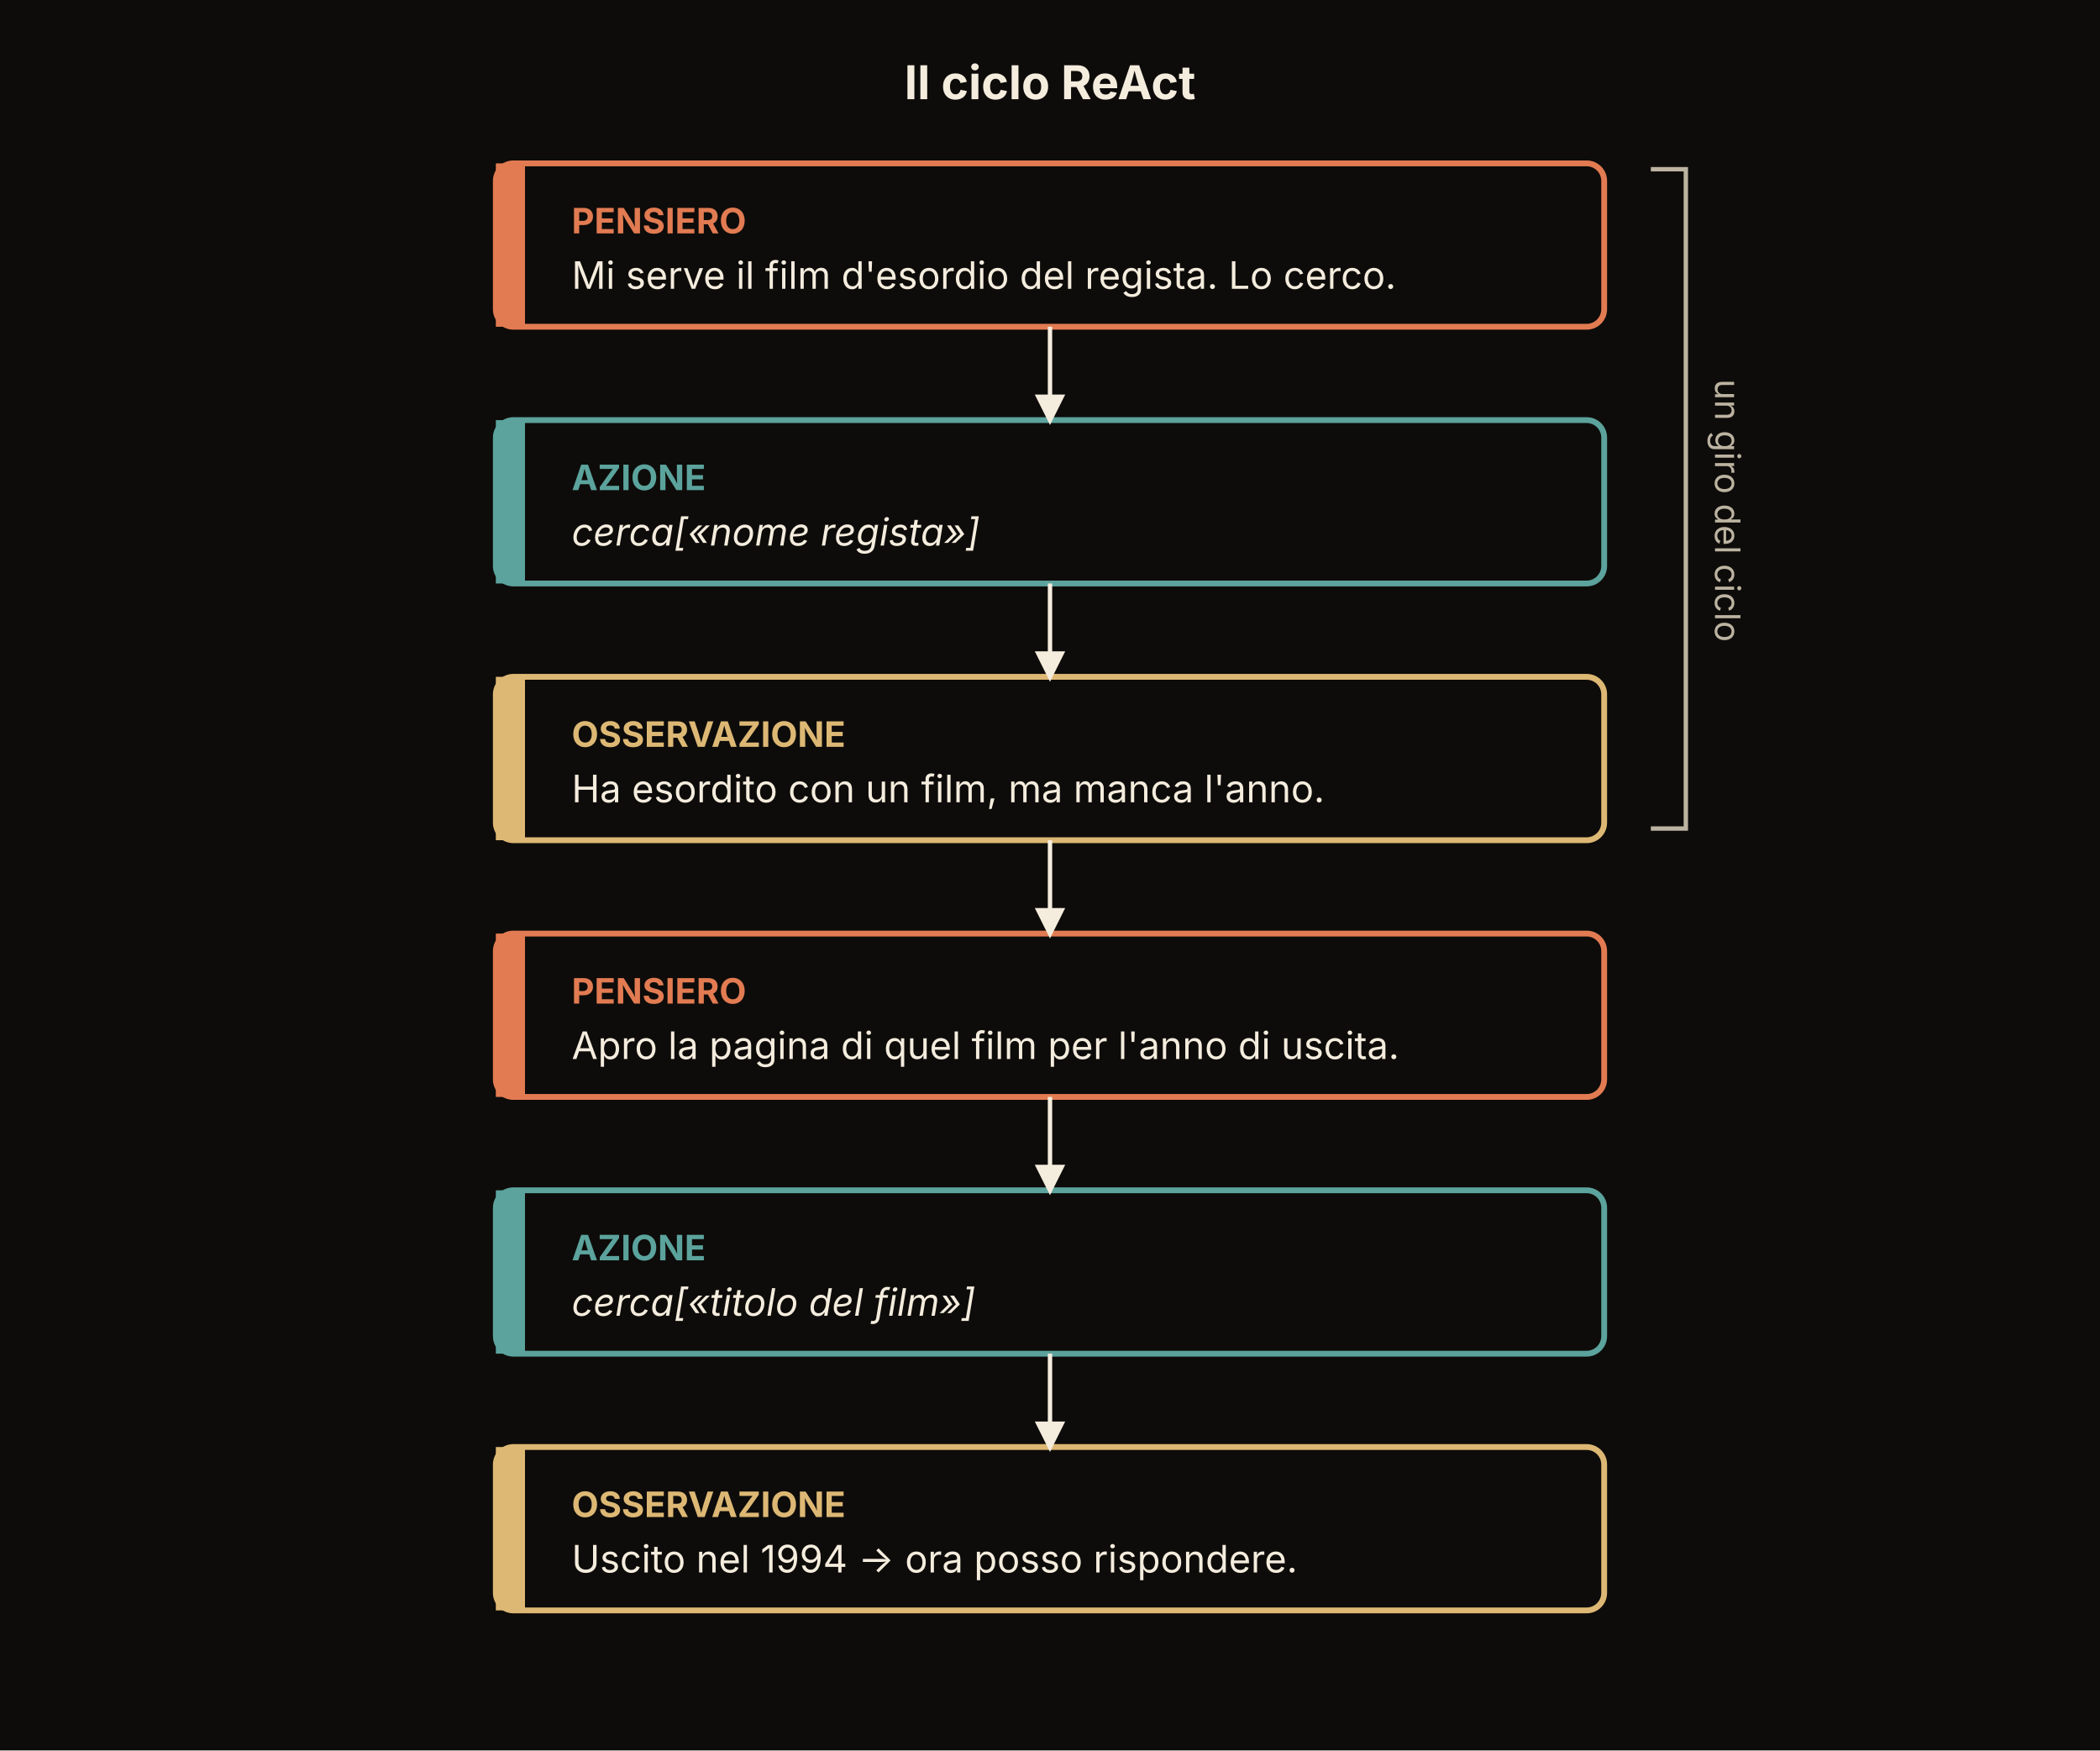
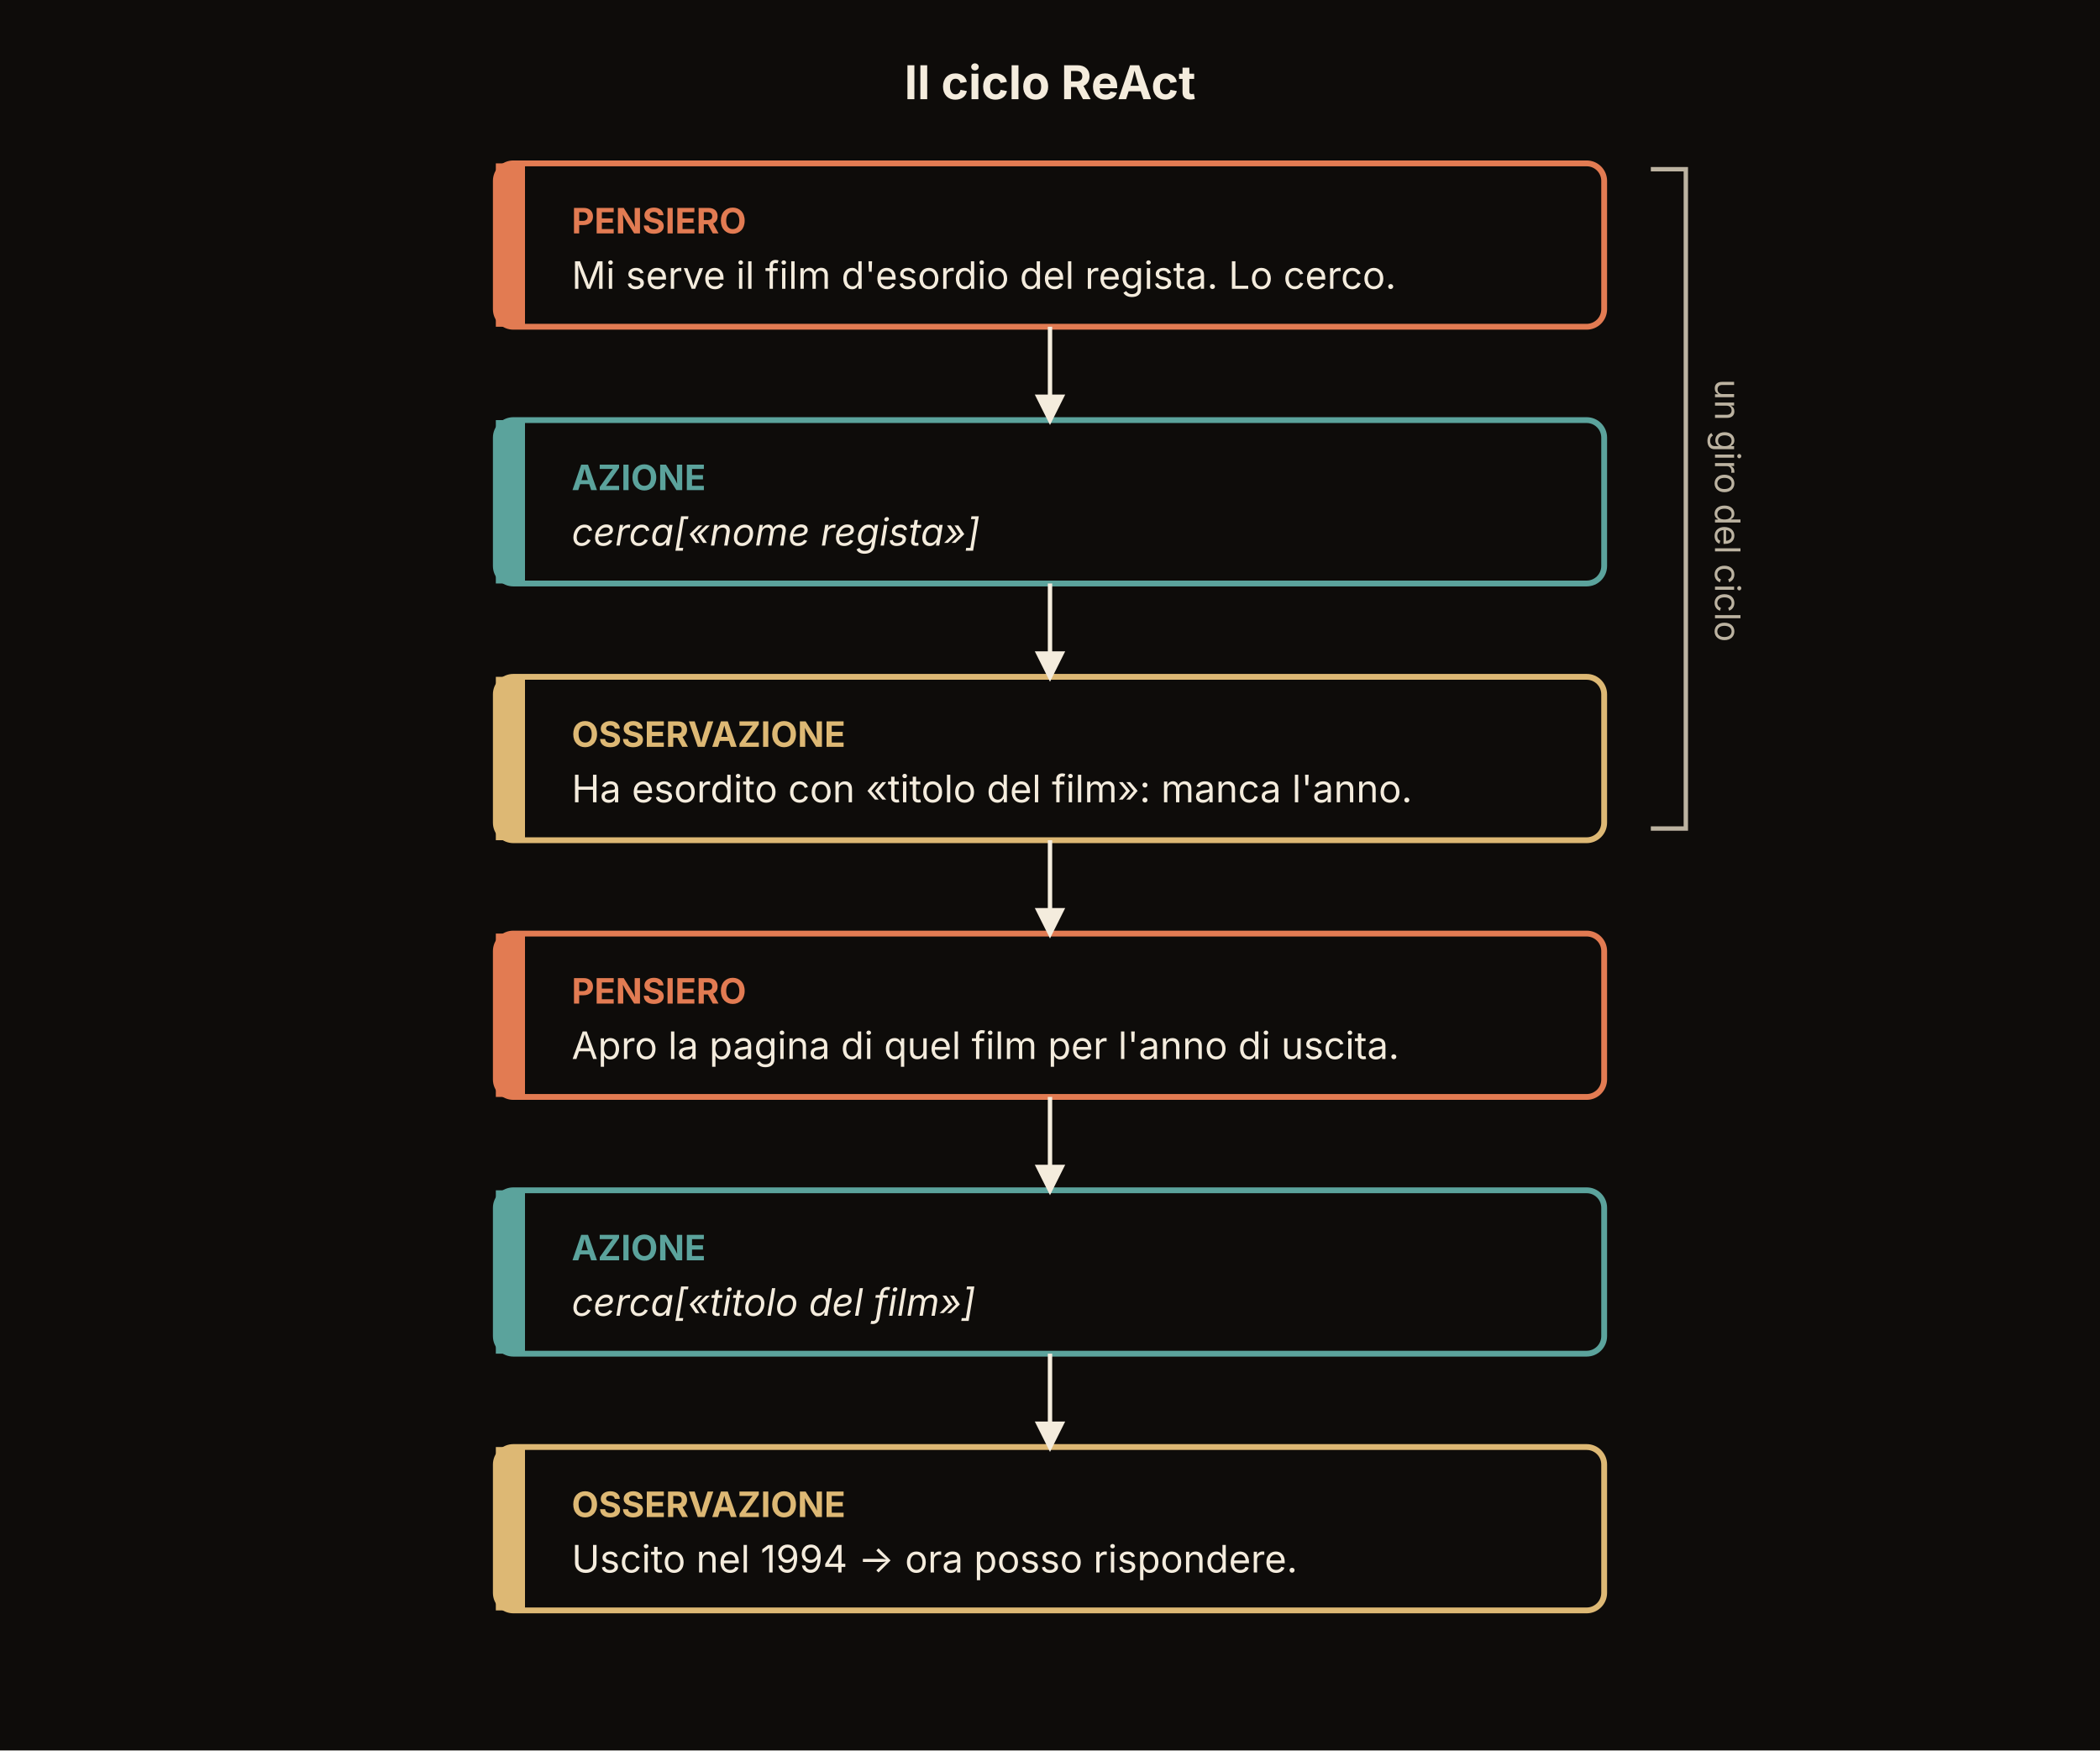
<svg xmlns="http://www.w3.org/2000/svg" viewBox="0 0 720 600" width="100%" role="img" aria-label="Ciclo ReAct: sequenza verticale che alterna passi di pensiero, azione e osservazione, ripetuti fino alla risposta">
  <rect x="0" y="0" width="720" height="600" fill="#0E0C0A" />
  <text x="360" y="34" text-anchor="middle" font-family="Inter, system-ui, sans-serif" font-size="16" font-weight="700" fill="#F4ECDD">Il ciclo ReAct</text>
  <rect x="170" y="56" width="380" height="56" rx="6" fill="#0E0C0A" stroke="#E27B52" stroke-width="2" />
  <rect x="170" y="56" width="10" height="56" fill="#E27B52" />
  <text x="196" y="80" font-family="Inter, system-ui, sans-serif" font-size="12" font-weight="700" fill="#E27B52">PENSIERO</text>
  <text x="196" y="99" font-family="Inter, system-ui, sans-serif" font-size="13" fill="#F4ECDD">Mi serve il film d'esordio del regista. Lo cerco.</text>
  <rect x="170" y="144" width="380" height="56" rx="6" fill="#0E0C0A" stroke="#5BA39C" stroke-width="2" />
  <rect x="170" y="144" width="10" height="56" fill="#5BA39C" />
  <text x="196" y="168" font-family="Inter, system-ui, sans-serif" font-size="12" font-weight="700" fill="#5BA39C">AZIONE</text>
  <text x="196" y="187" font-family="Inter, system-ui, sans-serif" font-size="13" fill="#F4ECDD" font-style="italic">cerca[«nome regista»]</text>
  <rect x="170" y="232" width="380" height="56" rx="6" fill="#0E0C0A" stroke="#DDB874" stroke-width="2" />
  <rect x="170" y="232" width="10" height="56" fill="#DDB874" />
  <text x="196" y="256" font-family="Inter, system-ui, sans-serif" font-size="12" font-weight="700" fill="#DDB874">OSSERVAZIONE</text>
-   <text x="196" y="275" font-family="Inter, system-ui, sans-serif" font-size="13" fill="#F4ECDD">Ha esordito con un film, ma manca l'anno.</text>
+   <text x="196" y="275" font-family="Inter, system-ui, sans-serif" font-size="13" fill="#F4ECDD">Ha esordito con «titolo del film»: manca l'anno.</text>
  <rect x="170" y="320" width="380" height="56" rx="6" fill="#0E0C0A" stroke="#E27B52" stroke-width="2" />
  <rect x="170" y="320" width="10" height="56" fill="#E27B52" />
  <text x="196" y="344" font-family="Inter, system-ui, sans-serif" font-size="12" font-weight="700" fill="#E27B52">PENSIERO</text>
  <text x="196" y="363" font-family="Inter, system-ui, sans-serif" font-size="13" fill="#F4ECDD">Apro la pagina di quel film per l'anno di uscita.</text>
  <rect x="170" y="408" width="380" height="56" rx="6" fill="#0E0C0A" stroke="#5BA39C" stroke-width="2" />
  <rect x="170" y="408" width="10" height="56" fill="#5BA39C" />
  <text x="196" y="432" font-family="Inter, system-ui, sans-serif" font-size="12" font-weight="700" fill="#5BA39C">AZIONE</text>
  <text x="196" y="451" font-family="Inter, system-ui, sans-serif" font-size="13" fill="#F4ECDD" font-style="italic">cerca[«titolo del film»]</text>
  <rect x="170" y="496" width="380" height="56" rx="6" fill="#0E0C0A" stroke="#DDB874" stroke-width="2" />
  <rect x="170" y="496" width="10" height="56" fill="#DDB874" />
  <text x="196" y="520" font-family="Inter, system-ui, sans-serif" font-size="12" font-weight="700" fill="#DDB874">OSSERVAZIONE</text>
  <text x="196" y="539" font-family="Inter, system-ui, sans-serif" font-size="13" fill="#F4ECDD">Uscito nel 1994 → ora posso rispondere.</text>
  <g stroke="#F4ECDD" stroke-width="1.5" fill="#F4ECDD">
    <line x1="360" y1="112" x2="360" y2="138" />
    <polygon points="360,144 356,136 364,136" />
    <line x1="360" y1="200" x2="360" y2="226" />
    <polygon points="360,232 356,224 364,224" />
    <line x1="360" y1="288" x2="360" y2="314" />
    <polygon points="360,320 356,312 364,312" />
    <line x1="360" y1="376" x2="360" y2="402" />
    <polygon points="360,408 356,400 364,400" />
    <line x1="360" y1="464" x2="360" y2="490" />
    <polygon points="360,496 356,488 364,488" />
  </g>
  <path d="M566,58 h12 v226 h-12" fill="none" stroke="#BCB3A1" stroke-width="1.5" />
  <text x="588" y="175" font-family="Inter, system-ui, sans-serif" font-size="12" fill="#BCB3A1" transform="rotate(90 588 175)" text-anchor="middle">un giro del ciclo</text>
</svg>
